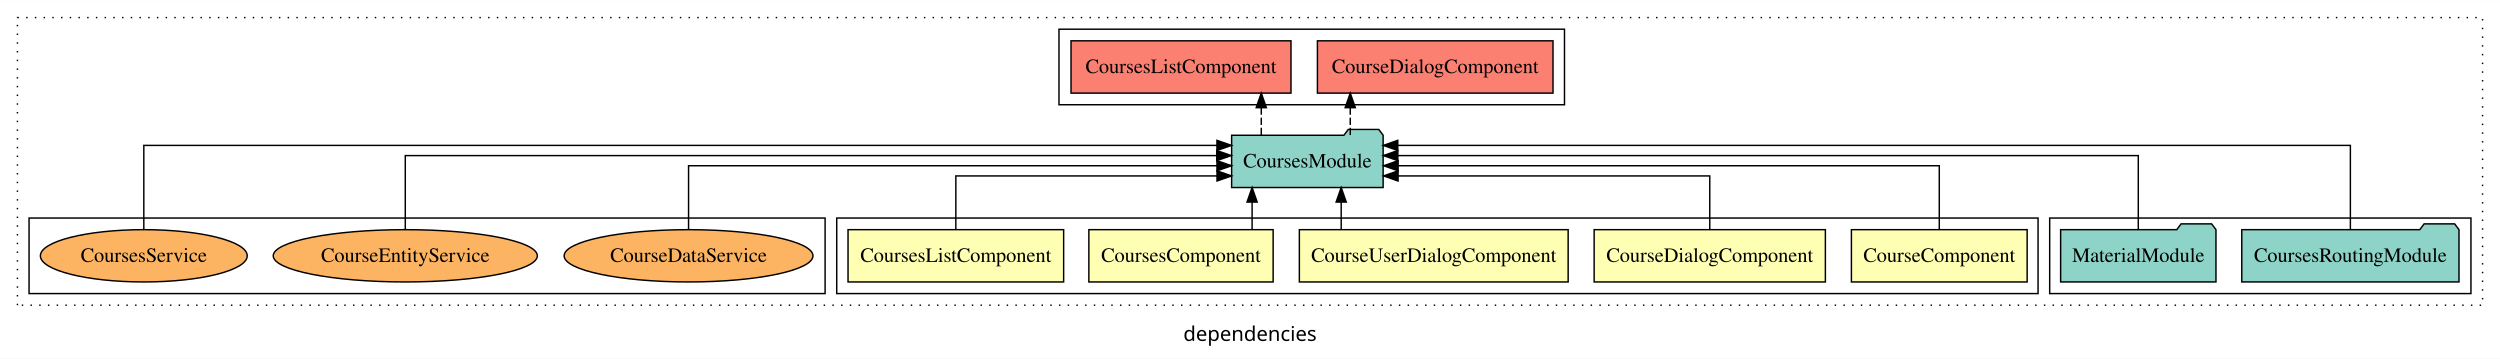
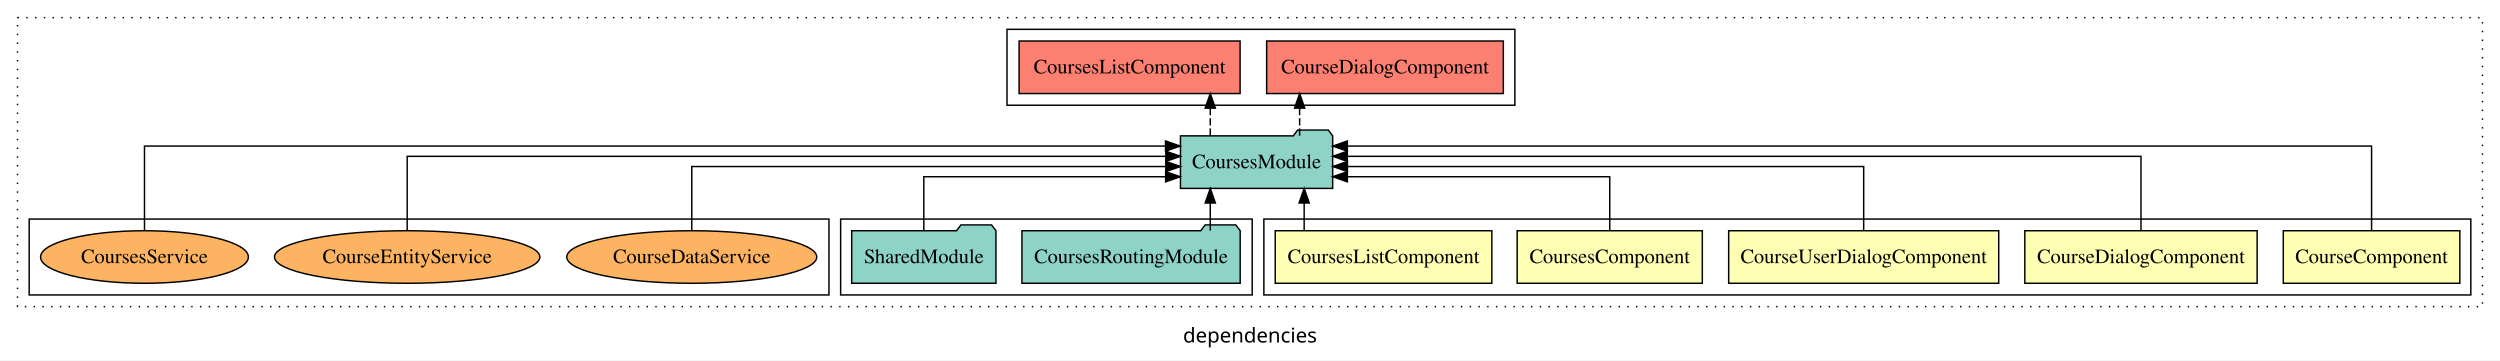
- <svg xmlns="http://www.w3.org/2000/svg" width="1721pt" height="247pt" viewBox="0.00 0.00 1721.00 246.80">
+ <svg xmlns="http://www.w3.org/2000/svg" width="1713pt" height="247pt" viewBox="0.00 0.00 1713.00 246.80">
  <g id="graph0" class="graph" transform="scale(1 1) rotate(0) translate(4 242.8)">
-     <polygon fill="white" stroke="transparent" points="-4,4 -4,-242.8 1717,-242.8 1717,4 -4,4" />
-     <text text-anchor="middle" x="856.5" y="-8.2" font-family="sans-serif" font-size="14.00">dependencies</text>
+     <polygon fill="white" stroke="transparent" points="-4,4 -4,-242.8 1709,-242.8 1709,4 -4,4" />
+     <text text-anchor="middle" x="852.5" y="-8.2" font-family="sans-serif" font-size="14.00">dependencies</text>
    <g id="clust1" class="cluster">
-       <polygon fill="none" stroke="black" stroke-dasharray="1,5" points="8,-32.8 8,-230.8 1705,-230.8 1705,-32.8 8,-32.8" />
+       <polygon fill="none" stroke="black" stroke-dasharray="1,5" points="8,-32.8 8,-230.8 1697,-230.8 1697,-32.8 8,-32.8" />
+     </g>
+     <g id="clust2" class="cluster">
+       <polygon fill="none" stroke="black" points="862,-40.8 862,-92.8 1689,-92.8 1689,-40.8 862,-40.8" />
    </g>
    <g id="clust9" class="cluster">
-       <polygon fill="none" stroke="black" points="725,-170.8 725,-222.8 1073,-222.8 1073,-170.8 725,-170.8" />
+       <polygon fill="none" stroke="black" points="686,-170.8 686,-222.8 1034,-222.8 1034,-170.8 686,-170.8" />
    </g>
    <g id="clust8" class="cluster">
-       <polygon fill="none" stroke="black" points="1407,-40.8 1407,-92.8 1697,-92.8 1697,-40.8 1407,-40.8" />
-     </g>
-     <g id="clust2" class="cluster">
-       <polygon fill="none" stroke="black" points="572,-40.8 572,-92.8 1399,-92.8 1399,-40.8 572,-40.8" />
+       <polygon fill="none" stroke="black" points="572,-40.8 572,-92.8 854,-92.8 854,-40.8 572,-40.8" />
    </g>
    <g id="clust11" class="cluster">
      <polygon fill="none" stroke="black" points="16,-40.8 16,-92.8 564,-92.8 564,-40.8 16,-40.8" />
    </g>
    <g id="node1" class="node">
-       <polygon fill="#ffffb3" stroke="black" points="1391.49,-84.8 1270.51,-84.8 1270.51,-48.8 1391.49,-48.8 1391.49,-84.8" />
-       <text text-anchor="middle" x="1331" y="-62.6" font-family="Times,serif" font-size="14.00">CourseComponent</text>
+       <polygon fill="#ffffb3" stroke="black" points="1681.49,-84.8 1560.51,-84.8 1560.51,-48.8 1681.49,-48.8 1681.49,-84.8" />
+       <text text-anchor="middle" x="1621" y="-62.6" font-family="Times,serif" font-size="14.00">CourseComponent</text>
    </g>
    <g id="node6" class="node">
-       <polygon fill="#8dd3c7" stroke="black" points="948.15,-149.8 945.15,-153.8 924.15,-153.8 921.15,-149.8 843.85,-149.8 843.85,-113.8 948.15,-113.8 948.15,-149.8" />
-       <text text-anchor="middle" x="896" y="-127.6" font-family="Times,serif" font-size="14.00">CoursesModule</text>
+       <polygon fill="#8dd3c7" stroke="black" points="909.15,-149.8 906.15,-153.8 885.15,-153.8 882.15,-149.8 804.85,-149.8 804.85,-113.8 909.15,-113.8 909.15,-149.8" />
+       <text text-anchor="middle" x="857" y="-127.6" font-family="Times,serif" font-size="14.00">CoursesModule</text>
    </g>
    <g id="edge1" class="edge">
-       <path fill="none" stroke="black" d="M1331,-85.07C1331,-103.36 1331,-128.8 1331,-128.8 1331,-128.8 958.47,-128.8 958.47,-128.8" />
-       <polygon fill="black" stroke="black" points="958.47,-125.3 948.47,-128.8 958.47,-132.3 958.47,-125.3" />
+       <path fill="none" stroke="black" d="M1621,-84.81C1621,-107.29 1621,-142.8 1621,-142.8 1621,-142.8 919.21,-142.8 919.21,-142.8" />
+       <polygon fill="black" stroke="black" points="919.21,-139.3 909.21,-142.8 919.21,-146.3 919.21,-139.3" />
    </g>
    <g id="node2" class="node">
-       <polygon fill="#ffffb3" stroke="black" points="1252.59,-84.8 1093.41,-84.8 1093.41,-48.8 1252.59,-48.8 1252.59,-84.8" />
-       <text text-anchor="middle" x="1173" y="-62.6" font-family="Times,serif" font-size="14.00">CourseDialogComponent</text>
+       <polygon fill="#ffffb3" stroke="black" points="1542.59,-84.8 1383.41,-84.8 1383.41,-48.8 1542.59,-48.8 1542.59,-84.8" />
+       <text text-anchor="middle" x="1463" y="-62.6" font-family="Times,serif" font-size="14.00">CourseDialogComponent</text>
    </g>
    <g id="edge2" class="edge">
-       <path fill="none" stroke="black" d="M1173,-84.81C1173,-100.85 1173,-121.8 1173,-121.8 1173,-121.8 958.43,-121.8 958.43,-121.8" />
-       <polygon fill="black" stroke="black" points="958.43,-118.3 948.43,-121.8 958.43,-125.3 958.43,-118.3" />
+       <path fill="none" stroke="black" d="M1463,-84.93C1463,-105.37 1463,-135.8 1463,-135.8 1463,-135.8 919.19,-135.8 919.19,-135.8" />
+       <polygon fill="black" stroke="black" points="919.19,-132.3 909.19,-135.8 919.19,-139.3 919.19,-132.3" />
    </g>
    <g id="node3" class="node">
-       <polygon fill="#ffffb3" stroke="black" points="1075.52,-84.8 890.48,-84.8 890.48,-48.8 1075.52,-48.8 1075.52,-84.8" />
-       <text text-anchor="middle" x="983" y="-62.6" font-family="Times,serif" font-size="14.00">CourseUserDialogComponent</text>
+       <polygon fill="#ffffb3" stroke="black" points="1365.52,-84.8 1180.48,-84.8 1180.48,-48.8 1365.52,-48.8 1365.52,-84.8" />
+       <text text-anchor="middle" x="1273" y="-62.6" font-family="Times,serif" font-size="14.00">CourseUserDialogComponent</text>
    </g>
    <g id="edge3" class="edge">
-       <path fill="none" stroke="black" d="M919.28,-84.91C919.28,-84.91 919.28,-103.79 919.28,-103.79" />
-       <polygon fill="black" stroke="black" points="915.78,-103.79 919.28,-113.79 922.78,-103.79 915.78,-103.79" />
+       <path fill="none" stroke="black" d="M1273,-85.07C1273,-103.36 1273,-128.8 1273,-128.8 1273,-128.8 919.27,-128.8 919.27,-128.8" />
+       <polygon fill="black" stroke="black" points="919.27,-125.3 909.27,-128.8 919.27,-132.3 919.27,-125.3" />
    </g>
    <g id="node4" class="node">
-       <polygon fill="#ffffb3" stroke="black" points="872.43,-84.8 745.57,-84.8 745.57,-48.8 872.43,-48.8 872.43,-84.8" />
-       <text text-anchor="middle" x="809" y="-62.6" font-family="Times,serif" font-size="14.00">CoursesComponent</text>
+       <polygon fill="#ffffb3" stroke="black" points="1162.43,-84.8 1035.57,-84.8 1035.57,-48.8 1162.43,-48.8 1162.43,-84.8" />
+       <text text-anchor="middle" x="1099" y="-62.6" font-family="Times,serif" font-size="14.00">CoursesComponent</text>
    </g>
    <g id="edge4" class="edge">
-       <path fill="none" stroke="black" d="M857.95,-84.91C857.95,-84.91 857.95,-103.79 857.95,-103.79" />
-       <polygon fill="black" stroke="black" points="854.45,-103.79 857.95,-113.79 861.45,-103.79 854.45,-103.79" />
+       <path fill="none" stroke="black" d="M1099,-84.81C1099,-100.85 1099,-121.8 1099,-121.8 1099,-121.8 919.21,-121.8 919.21,-121.8" />
+       <polygon fill="black" stroke="black" points="919.21,-118.3 909.21,-121.8 919.21,-125.3 919.21,-118.3" />
    </g>
    <g id="node5" class="node">
-       <polygon fill="#ffffb3" stroke="black" points="728.21,-84.8 579.79,-84.8 579.79,-48.8 728.21,-48.8 728.21,-84.8" />
-       <text text-anchor="middle" x="654" y="-62.6" font-family="Times,serif" font-size="14.00">CoursesListComponent</text>
+       <polygon fill="#ffffb3" stroke="black" points="1018.21,-84.8 869.79,-84.8 869.79,-48.8 1018.21,-48.8 1018.21,-84.8" />
+       <text text-anchor="middle" x="944" y="-62.6" font-family="Times,serif" font-size="14.00">CoursesListComponent</text>
    </g>
    <g id="edge5" class="edge">
-       <path fill="none" stroke="black" d="M654,-84.81C654,-100.85 654,-121.8 654,-121.8 654,-121.8 833.79,-121.8 833.79,-121.8" />
-       <polygon fill="black" stroke="black" points="833.79,-125.3 843.79,-121.8 833.79,-118.3 833.79,-125.3" />
+       <path fill="none" stroke="black" d="M889.61,-84.91C889.61,-84.91 889.61,-103.79 889.61,-103.79" />
+       <polygon fill="black" stroke="black" points="886.11,-103.79 889.61,-113.79 893.11,-103.79 886.11,-103.79" />
    </g>
    <g id="node9" class="node">
-       <polygon fill="#fb8072" stroke="black" points="1065.09,-214.8 902.91,-214.8 902.91,-178.8 1065.09,-178.8 1065.09,-214.8" />
-       <text text-anchor="middle" x="984" y="-192.6" font-family="Times,serif" font-size="14.00">CourseDialogComponent </text>
+       <polygon fill="#fb8072" stroke="black" points="1026.09,-214.8 863.91,-214.8 863.91,-178.8 1026.09,-178.8 1026.09,-214.8" />
+       <text text-anchor="middle" x="945" y="-192.6" font-family="Times,serif" font-size="14.00">CourseDialogComponent </text>
    </g>
    <g id="edge8" class="edge">
-       <path fill="none" stroke="black" stroke-dasharray="5,2" d="M925.51,-149.91C925.51,-149.91 925.51,-168.79 925.51,-168.79" />
-       <polygon fill="black" stroke="black" points="922.01,-168.79 925.51,-178.79 929.01,-168.79 922.01,-168.79" />
+       <path fill="none" stroke="black" stroke-dasharray="5,2" d="M886.51,-149.91C886.51,-149.91 886.51,-168.79 886.51,-168.79" />
+       <polygon fill="black" stroke="black" points="883.01,-168.79 886.51,-178.79 890.01,-168.79 883.01,-168.79" />
    </g>
    <g id="node10" class="node">
-       <polygon fill="#fb8072" stroke="black" points="884.71,-214.8 733.29,-214.8 733.29,-178.8 884.71,-178.8 884.71,-214.8" />
-       <text text-anchor="middle" x="809" y="-192.6" font-family="Times,serif" font-size="14.00">CoursesListComponent </text>
+       <polygon fill="#fb8072" stroke="black" points="845.71,-214.8 694.29,-214.8 694.29,-178.8 845.71,-178.8 845.71,-214.8" />
+       <text text-anchor="middle" x="770" y="-192.6" font-family="Times,serif" font-size="14.00">CoursesListComponent </text>
    </g>
    <g id="edge9" class="edge">
-       <path fill="none" stroke="black" stroke-dasharray="5,2" d="M864.27,-149.91C864.27,-149.91 864.27,-168.79 864.27,-168.79" />
-       <polygon fill="black" stroke="black" points="860.77,-168.79 864.27,-178.79 867.77,-168.79 860.77,-168.79" />
+       <path fill="none" stroke="black" stroke-dasharray="5,2" d="M825.27,-149.91C825.27,-149.91 825.27,-168.79 825.27,-168.79" />
+       <polygon fill="black" stroke="black" points="821.77,-168.79 825.27,-178.79 828.77,-168.79 821.77,-168.79" />
    </g>
    <g id="node7" class="node">
-       <polygon fill="#8dd3c7" stroke="black" points="1688.77,-84.8 1685.77,-88.8 1664.77,-88.8 1661.77,-84.8 1539.23,-84.8 1539.23,-48.8 1688.77,-48.8 1688.77,-84.8" />
-       <text text-anchor="middle" x="1614" y="-62.6" font-family="Times,serif" font-size="14.00">CoursesRoutingModule</text>
+       <polygon fill="#8dd3c7" stroke="black" points="845.77,-84.8 842.77,-88.8 821.77,-88.8 818.77,-84.8 696.23,-84.8 696.23,-48.8 845.77,-48.8 845.77,-84.8" />
+       <text text-anchor="middle" x="771" y="-62.6" font-family="Times,serif" font-size="14.00">CoursesRoutingModule</text>
    </g>
    <g id="edge6" class="edge">
-       <path fill="none" stroke="black" d="M1614,-84.81C1614,-107.29 1614,-142.8 1614,-142.8 1614,-142.8 958.22,-142.8 958.22,-142.8" />
-       <polygon fill="black" stroke="black" points="958.22,-139.3 948.22,-142.8 958.22,-146.3 958.22,-139.3" />
+       <path fill="none" stroke="black" d="M825.28,-84.91C825.28,-84.91 825.28,-103.79 825.28,-103.79" />
+       <polygon fill="black" stroke="black" points="821.78,-103.79 825.28,-113.79 828.78,-103.79 821.78,-103.79" />
    </g>
    <g id="node8" class="node">
-       <polygon fill="#8dd3c7" stroke="black" points="1521.47,-84.8 1518.47,-88.8 1497.47,-88.8 1494.47,-84.8 1414.53,-84.8 1414.53,-48.8 1521.47,-48.8 1521.47,-84.8" />
-       <text text-anchor="middle" x="1468" y="-62.6" font-family="Times,serif" font-size="14.00">MaterialModule</text>
+       <polygon fill="#8dd3c7" stroke="black" points="678.42,-84.8 675.42,-88.8 654.42,-88.8 651.42,-84.8 579.58,-84.8 579.58,-48.8 678.42,-48.8 678.42,-84.8" />
+       <text text-anchor="middle" x="629" y="-62.6" font-family="Times,serif" font-size="14.00">SharedModule</text>
    </g>
    <g id="edge7" class="edge">
-       <path fill="none" stroke="black" d="M1468,-84.93C1468,-105.37 1468,-135.8 1468,-135.8 1468,-135.8 958.28,-135.8 958.28,-135.8" />
-       <polygon fill="black" stroke="black" points="958.28,-132.3 948.28,-135.8 958.28,-139.3 958.28,-132.3" />
+       <path fill="none" stroke="black" d="M629,-84.81C629,-100.85 629,-121.8 629,-121.8 629,-121.8 794.69,-121.8 794.69,-121.8" />
+       <polygon fill="black" stroke="black" points="794.69,-125.3 804.69,-121.8 794.69,-118.3 794.69,-125.3" />
    </g>
    <g id="node11" class="node">
      <ellipse fill="#fdb462" stroke="black" cx="470" cy="-66.8" rx="85.65" ry="18" />
      <text text-anchor="middle" x="470" y="-62.6" font-family="Times,serif" font-size="14.00">CourseDataService</text>
    </g>
    <g id="edge10" class="edge">
-       <path fill="none" stroke="black" d="M470,-85.07C470,-103.36 470,-128.8 470,-128.8 470,-128.8 833.76,-128.8 833.76,-128.8" />
-       <polygon fill="black" stroke="black" points="833.76,-132.3 843.76,-128.8 833.76,-125.3 833.76,-132.3" />
+       <path fill="none" stroke="black" d="M470,-85.07C470,-103.36 470,-128.8 470,-128.8 470,-128.8 794.81,-128.8 794.81,-128.8" />
+       <polygon fill="black" stroke="black" points="794.81,-132.3 804.81,-128.8 794.81,-125.3 794.81,-132.3" />
    </g>
    <g id="node12" class="node">
      <ellipse fill="#fdb462" stroke="black" cx="275" cy="-66.8" rx="90.91" ry="18" />
      <text text-anchor="middle" x="275" y="-62.6" font-family="Times,serif" font-size="14.00">CourseEntityService</text>
    </g>
    <g id="edge11" class="edge">
-       <path fill="none" stroke="black" d="M275,-84.93C275,-105.37 275,-135.8 275,-135.8 275,-135.8 833.59,-135.8 833.59,-135.8" />
-       <polygon fill="black" stroke="black" points="833.59,-139.3 843.59,-135.8 833.59,-132.3 833.59,-139.3" />
+       <path fill="none" stroke="black" d="M275,-84.93C275,-105.37 275,-135.8 275,-135.8 275,-135.8 794.84,-135.8 794.84,-135.8" />
+       <polygon fill="black" stroke="black" points="794.84,-139.3 804.84,-135.8 794.84,-132.3 794.84,-139.3" />
    </g>
    <g id="node13" class="node">
      <ellipse fill="#fdb462" stroke="black" cx="95" cy="-66.8" rx="71.2" ry="18" />
      <text text-anchor="middle" x="95" y="-62.6" font-family="Times,serif" font-size="14.00">CoursesService</text>
    </g>
    <g id="edge12" class="edge">
-       <path fill="none" stroke="black" d="M95,-84.81C95,-107.29 95,-142.8 95,-142.8 95,-142.8 833.75,-142.8 833.75,-142.8" />
-       <polygon fill="black" stroke="black" points="833.75,-146.3 843.75,-142.8 833.75,-139.3 833.75,-146.3" />
+       <path fill="none" stroke="black" d="M95,-84.81C95,-107.29 95,-142.8 95,-142.8 95,-142.8 794.62,-142.8 794.62,-142.8" />
+       <polygon fill="black" stroke="black" points="794.62,-146.3 804.62,-142.8 794.62,-139.3 794.62,-146.3" />
    </g>
  </g>
</svg>
